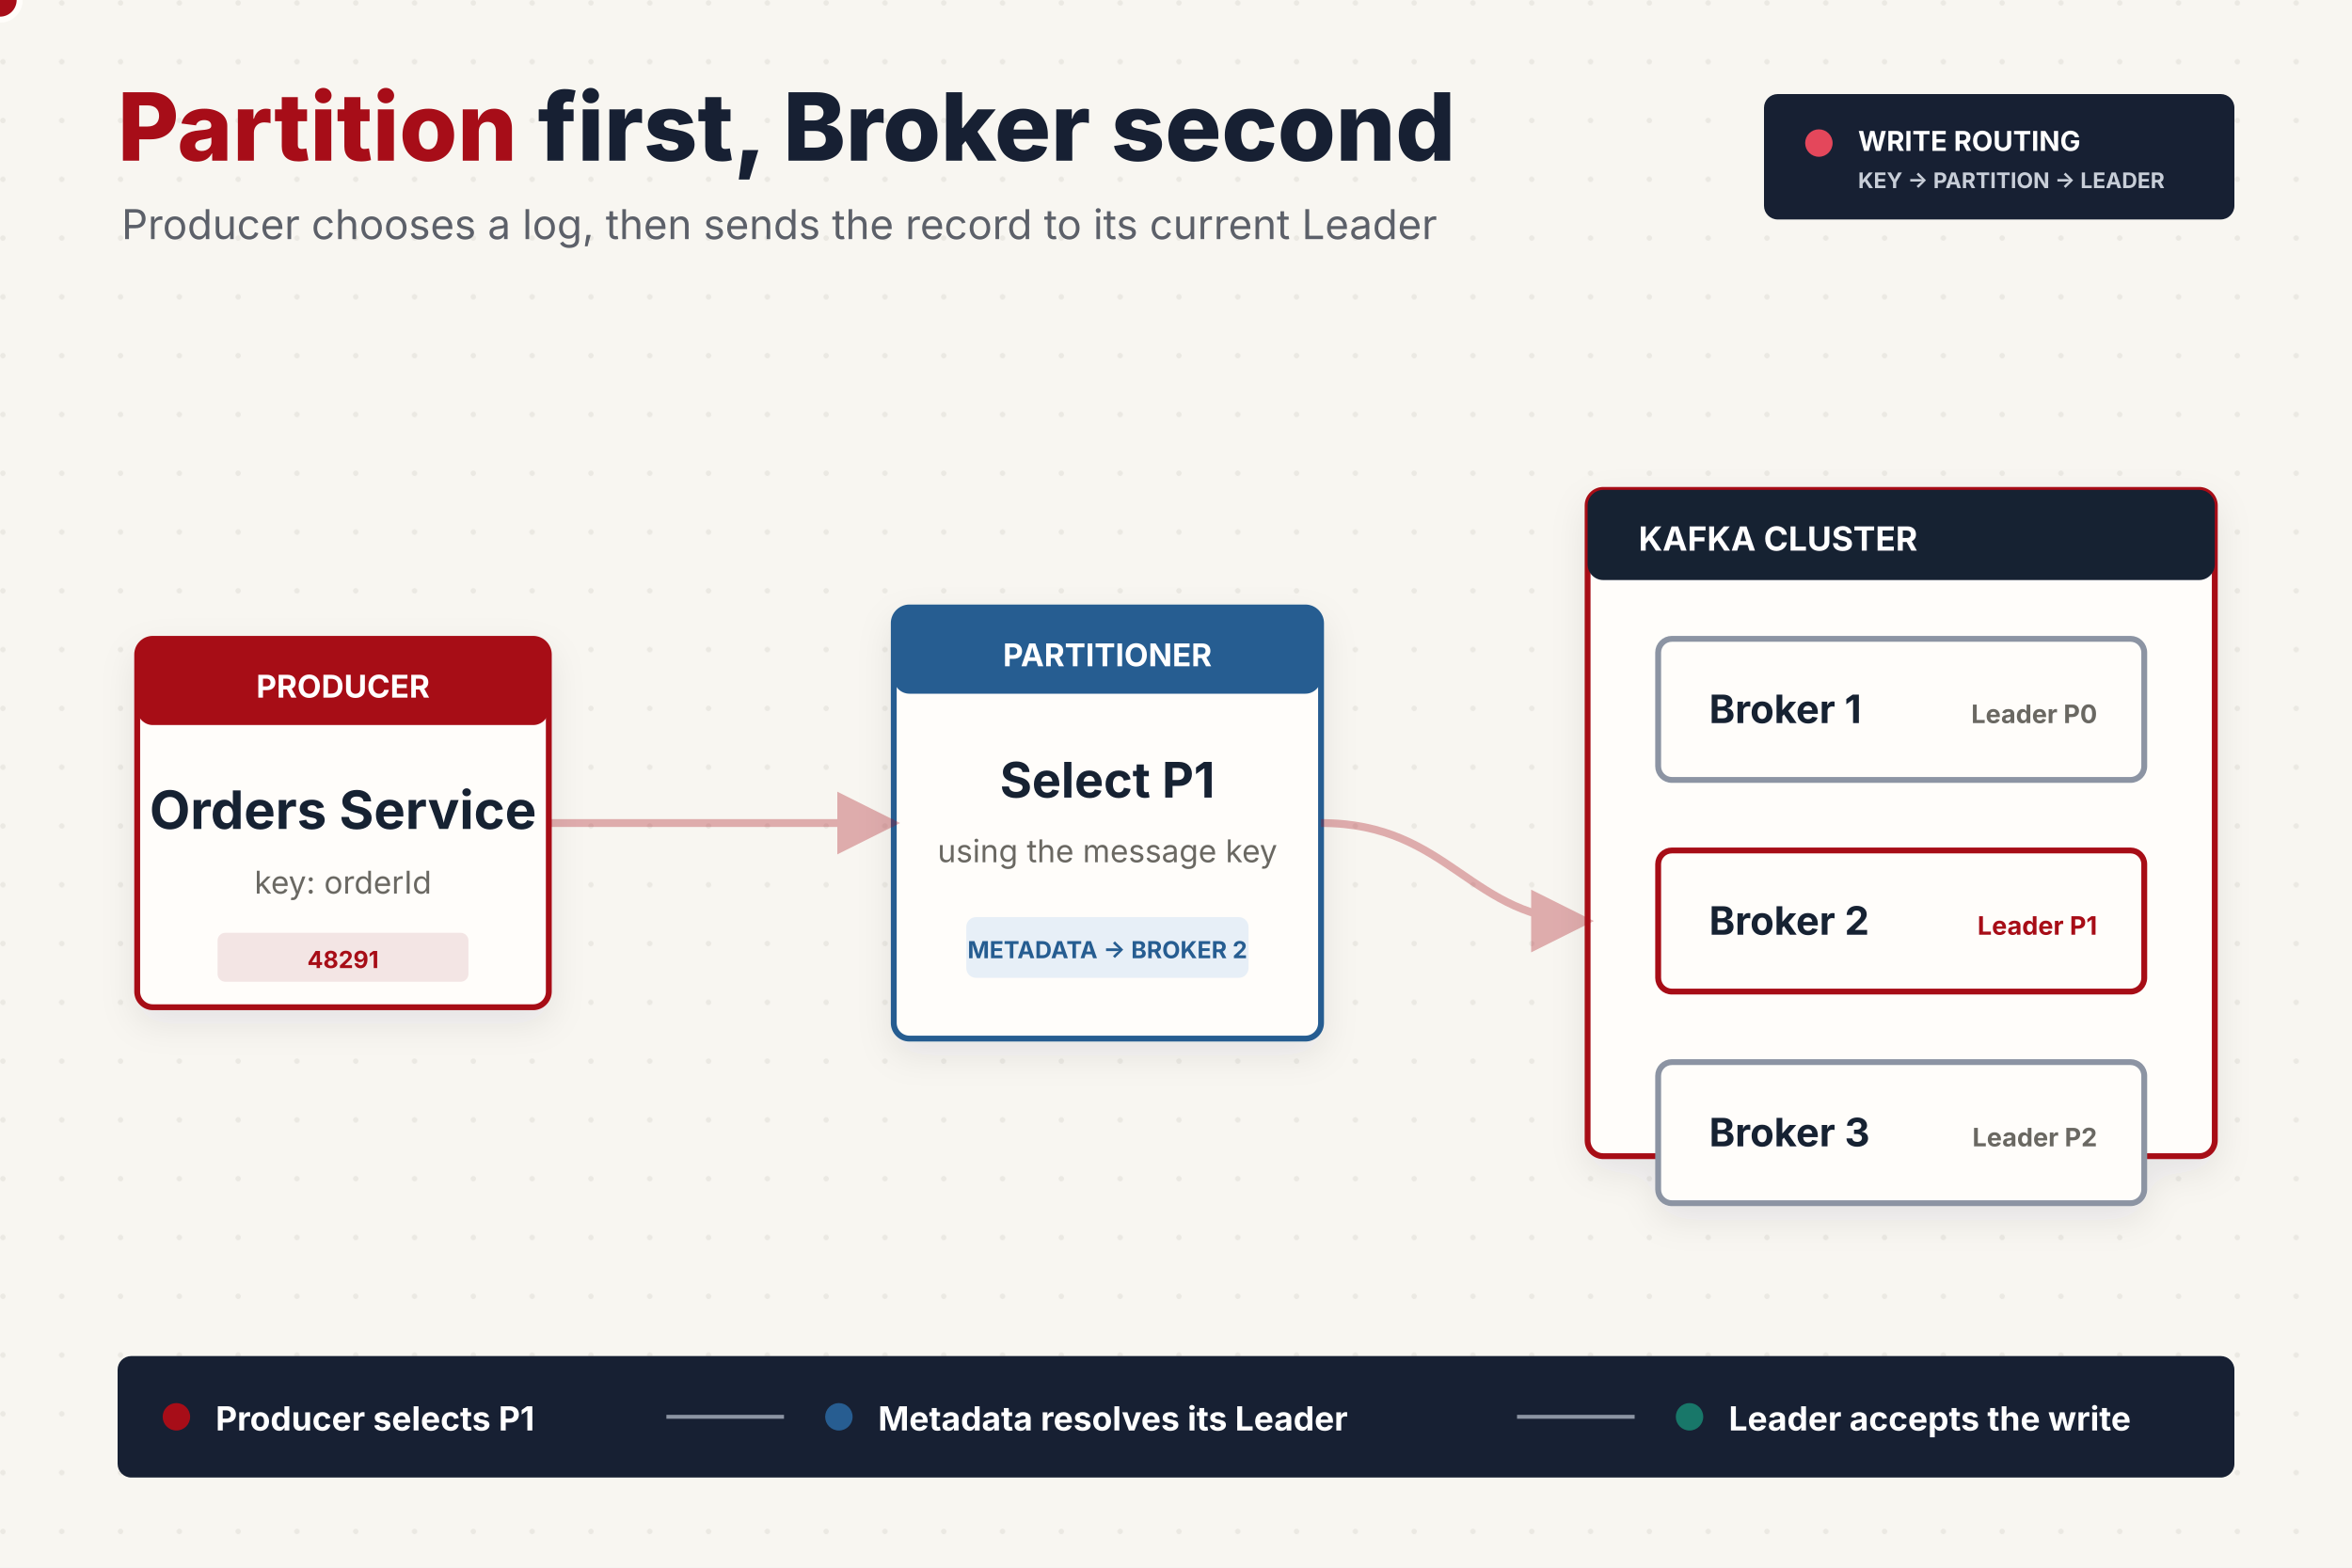
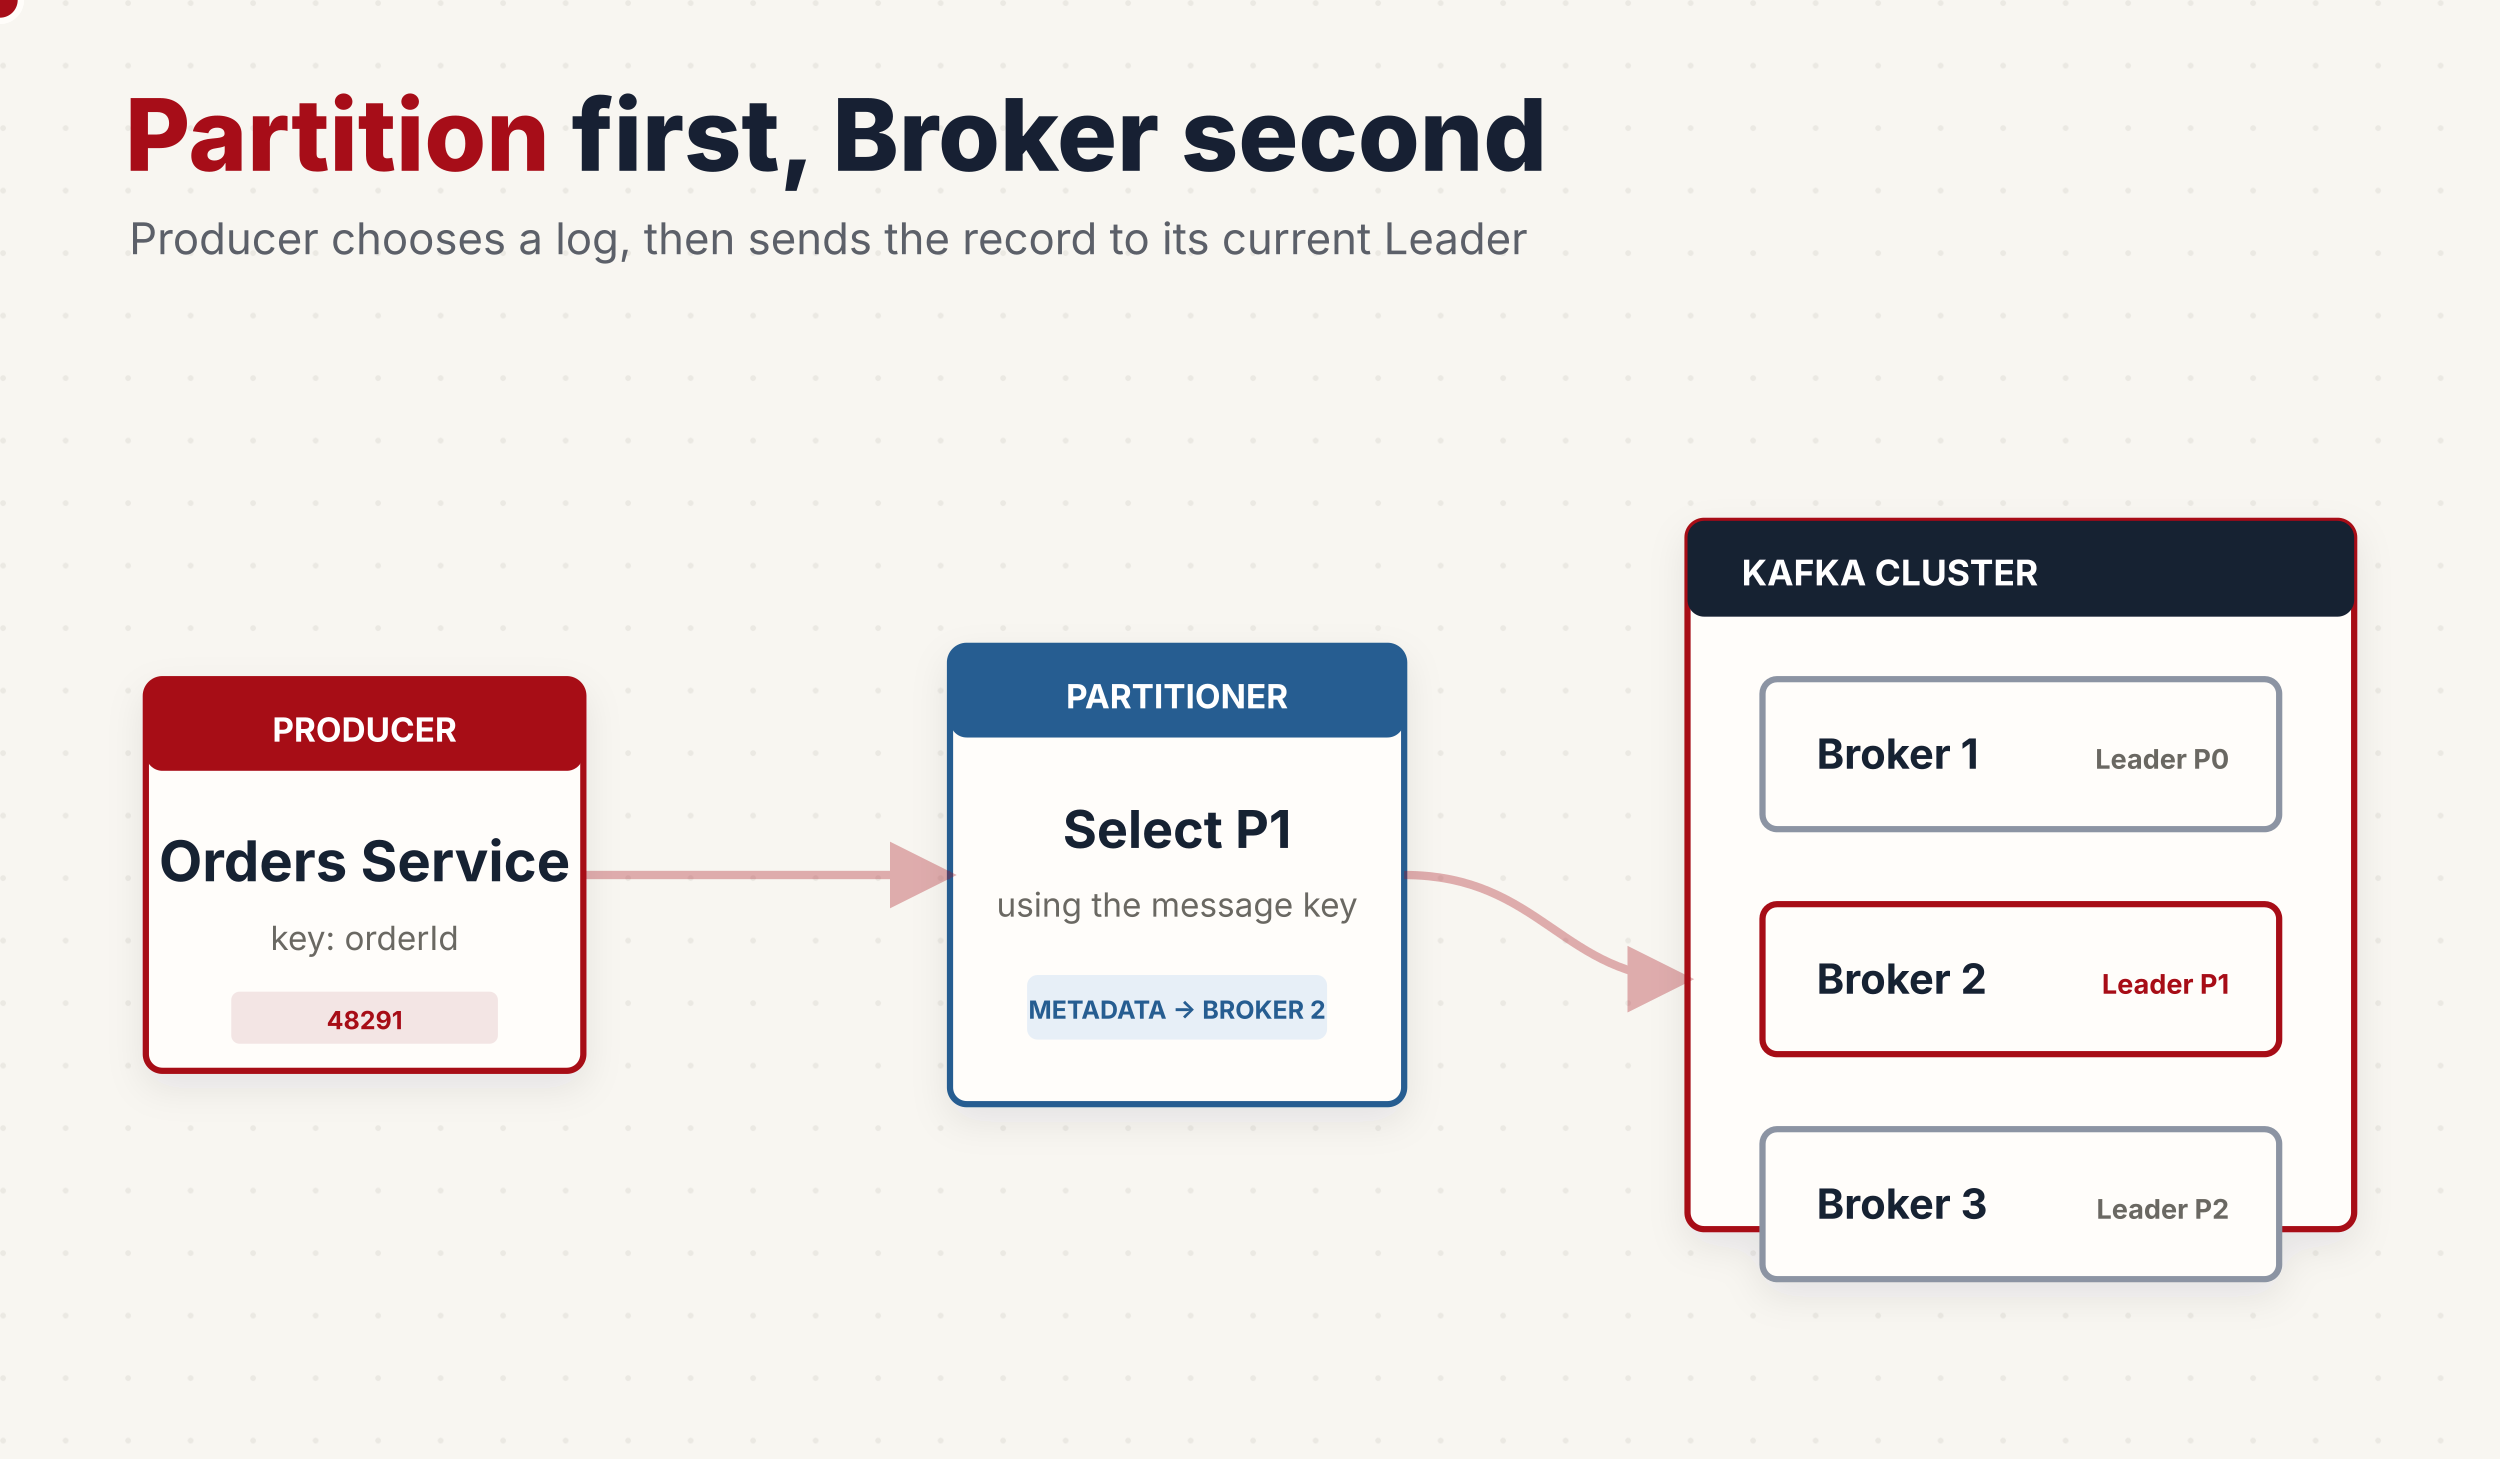
- <svg xmlns="http://www.w3.org/2000/svg" xmlns:xlink="http://www.w3.org/1999/xlink" width="960" height="640" viewBox="0 0 1200 800" role="img" aria-labelledby="title desc">
+ <svg xmlns="http://www.w3.org/2000/svg" xmlns:xlink="http://www.w3.org/1999/xlink" width="960" height="560" viewBox="0 0 1200 700" role="img" aria-labelledby="title desc">
  <defs>
    <pattern id="grid" width="30" height="30" patternUnits="userSpaceOnUse">
      <circle cx="1.5" cy="1.5" r="1.4" fill="#d9d6cf" opacity=".42" />
    </pattern>
    <filter id="shadow" x="-20%" y="-20%" width="140%" height="140%">
      <feDropShadow dx="0" dy="7" stdDeviation="9" flood-color="#172033" flood-opacity=".08" />
    </filter>
    <marker id="ar" viewBox="0 0 10 10" refX="9" refY="5" markerWidth="8" markerHeight="8" orient="auto">
      <path d="M0 0 10 5 0 10Z" fill="#a70d18" />
    </marker>
    <path id="route-a" d="M280 420H456" />
    <path id="route-b" d="M674 420 C740 420 750 470 810 470" />
  </defs>
  <rect width="1200" height="800" fill="#f8f6f1" />
  <rect width="1200" height="800" fill="url(#grid)" />
  <g font-family="Inter,ui-sans-serif,system-ui,-apple-system,'Segoe UI',sans-serif">
    <text x="60" y="82" fill="#172033" font-size="48" font-weight="760">
      <tspan fill="#a70d18">Partition</tspan> first, Broker second</text>
    <text x="62" y="122" fill="#5c6069" font-size="21">Producer chooses a log, then sends the record to its current Leader</text>
-     <g transform="translate(900 48)">
-       <rect width="240" height="64" rx="7" fill="#172033" />
-       <circle cx="28" cy="25" r="7" fill="#e4475b" />
-       <text x="48" y="29" fill="#fff" font-size="14" font-weight="750">WRITE ROUTING</text>
-       <text x="48" y="48" fill="#c8ced8" font-size="11" font-weight="650">KEY → PARTITION → LEADER</text>
-     </g>
    <g filter="url(#shadow)">
      <rect x="70" y="326" width="210" height="188" rx="8" fill="#fffdfa" stroke="#a70d18" stroke-width="3" />
      <rect x="70" y="326" width="210" height="44" rx="8" fill="#a70d18" />
      <text x="175" y="356" text-anchor="middle" fill="#fff" font-size="16" font-weight="750">PRODUCER</text>
      <text x="175" y="423" text-anchor="middle" fill="#172033" font-size="27" font-weight="730">Orders Service</text>
      <text x="175" y="456" text-anchor="middle" fill="#6a6862" font-size="16">key: orderId</text>
      <rect x="111" y="476" width="128" height="25" rx="4" fill="#f3e5e4" />
      <text x="175" y="494" text-anchor="middle" fill="#a70d18" font-size="12" font-weight="750">48291</text>
    </g>
    <g filter="url(#shadow)">
      <rect x="456" y="310" width="218" height="220" rx="8" fill="#fffdfa" stroke="#275d91" stroke-width="3" />
      <rect x="456" y="310" width="218" height="44" rx="8" fill="#275d91" />
      <text x="565" y="340" text-anchor="middle" fill="#fff" font-size="16" font-weight="750">PARTITIONER</text>
      <text x="565" y="407" text-anchor="middle" fill="#172033" font-size="25" font-weight="730">Select P1</text>
      <text x="565" y="440" text-anchor="middle" fill="#6a6862" font-size="16">using the message key</text>
      <rect x="493" y="468" width="144" height="31" rx="5" fill="#e7eff7" />
      <text x="565" y="489" text-anchor="middle" fill="#275d91" font-size="12" font-weight="750">METADATA → BROKER 2</text>
    </g>
    <g filter="url(#shadow)">
      <rect x="810" y="250" width="320" height="340" rx="8" fill="#fffdfa" stroke="#a70d18" stroke-width="3" />
      <rect x="810" y="250" width="320" height="46" rx="8" fill="#172033" />
      <text x="836" y="281" fill="#fff" font-size="17" font-weight="750">KAFKA CLUSTER</text>
      <g fill="#fffdfa" stroke-width="3">
        <rect x="846" y="326" width="248" height="72" rx="7" stroke="#8c94a3" />
        <rect x="846" y="434" width="248" height="72" rx="7" stroke="#a70d18" />
        <rect x="846" y="542" width="248" height="72" rx="7" stroke="#8c94a3" />
      </g>
      <g fill="#172033" font-size="20" font-weight="700">
        <text x="872" y="369">Broker 1</text>
        <text x="872" y="477">Broker 2</text>
        <text x="872" y="585">Broker 3</text>
      </g>
      <g font-size="13" font-weight="750" text-anchor="end">
        <text x="1070" y="369" fill="#6a6862">Leader P0</text>
        <text x="1070" y="477" fill="#a70d18">Leader P1</text>
        <text x="1070" y="585" fill="#6a6862">Leader P2</text>
      </g>
    </g>
    <use xlink:href="#route-a" fill="none" stroke="#a70d18" stroke-width="4" marker-end="url(#ar)" opacity=".32" />
    <use xlink:href="#route-b" fill="none" stroke="#a70d18" stroke-width="4" marker-end="url(#ar)" opacity=".32" />
    <g fill="#a70d18" stroke="#fffdfa" stroke-width="3">
      <circle r="10">
        <animateMotion dur="6s" begin="0s" repeatCount="indefinite">
          <mpath xlink:href="#route-a" />
        </animateMotion>
      </circle>
      <circle r="10">
        <animateMotion dur="6s" begin="-3s" repeatCount="indefinite">
          <mpath xlink:href="#route-b" />
        </animateMotion>
      </circle>
    </g>
-     <g transform="translate(60 692)">
-       <rect width="1080" height="62" rx="7" fill="#172033" />
-       <circle cx="30" cy="31" r="7" fill="#a70d18" />
-       <text x="50" y="38" fill="#fff" font-size="17" font-weight="650">Producer selects P1</text>
-       <path d="M280 31H340" stroke="#8c94a3" stroke-width="2" />
-       <circle cx="368" cy="31" r="7" fill="#275d91" />
-       <text x="388" y="38" fill="#fff" font-size="17" font-weight="650">Metadata resolves its Leader</text>
-       <path d="M714 31H774" stroke="#8c94a3" stroke-width="2" />
-       <circle cx="802" cy="31" r="7" fill="#187769" />
-       <text x="822" y="38" fill="#fff" font-size="17" font-weight="650">Leader accepts the write</text>
-     </g>
  </g>
</svg>
